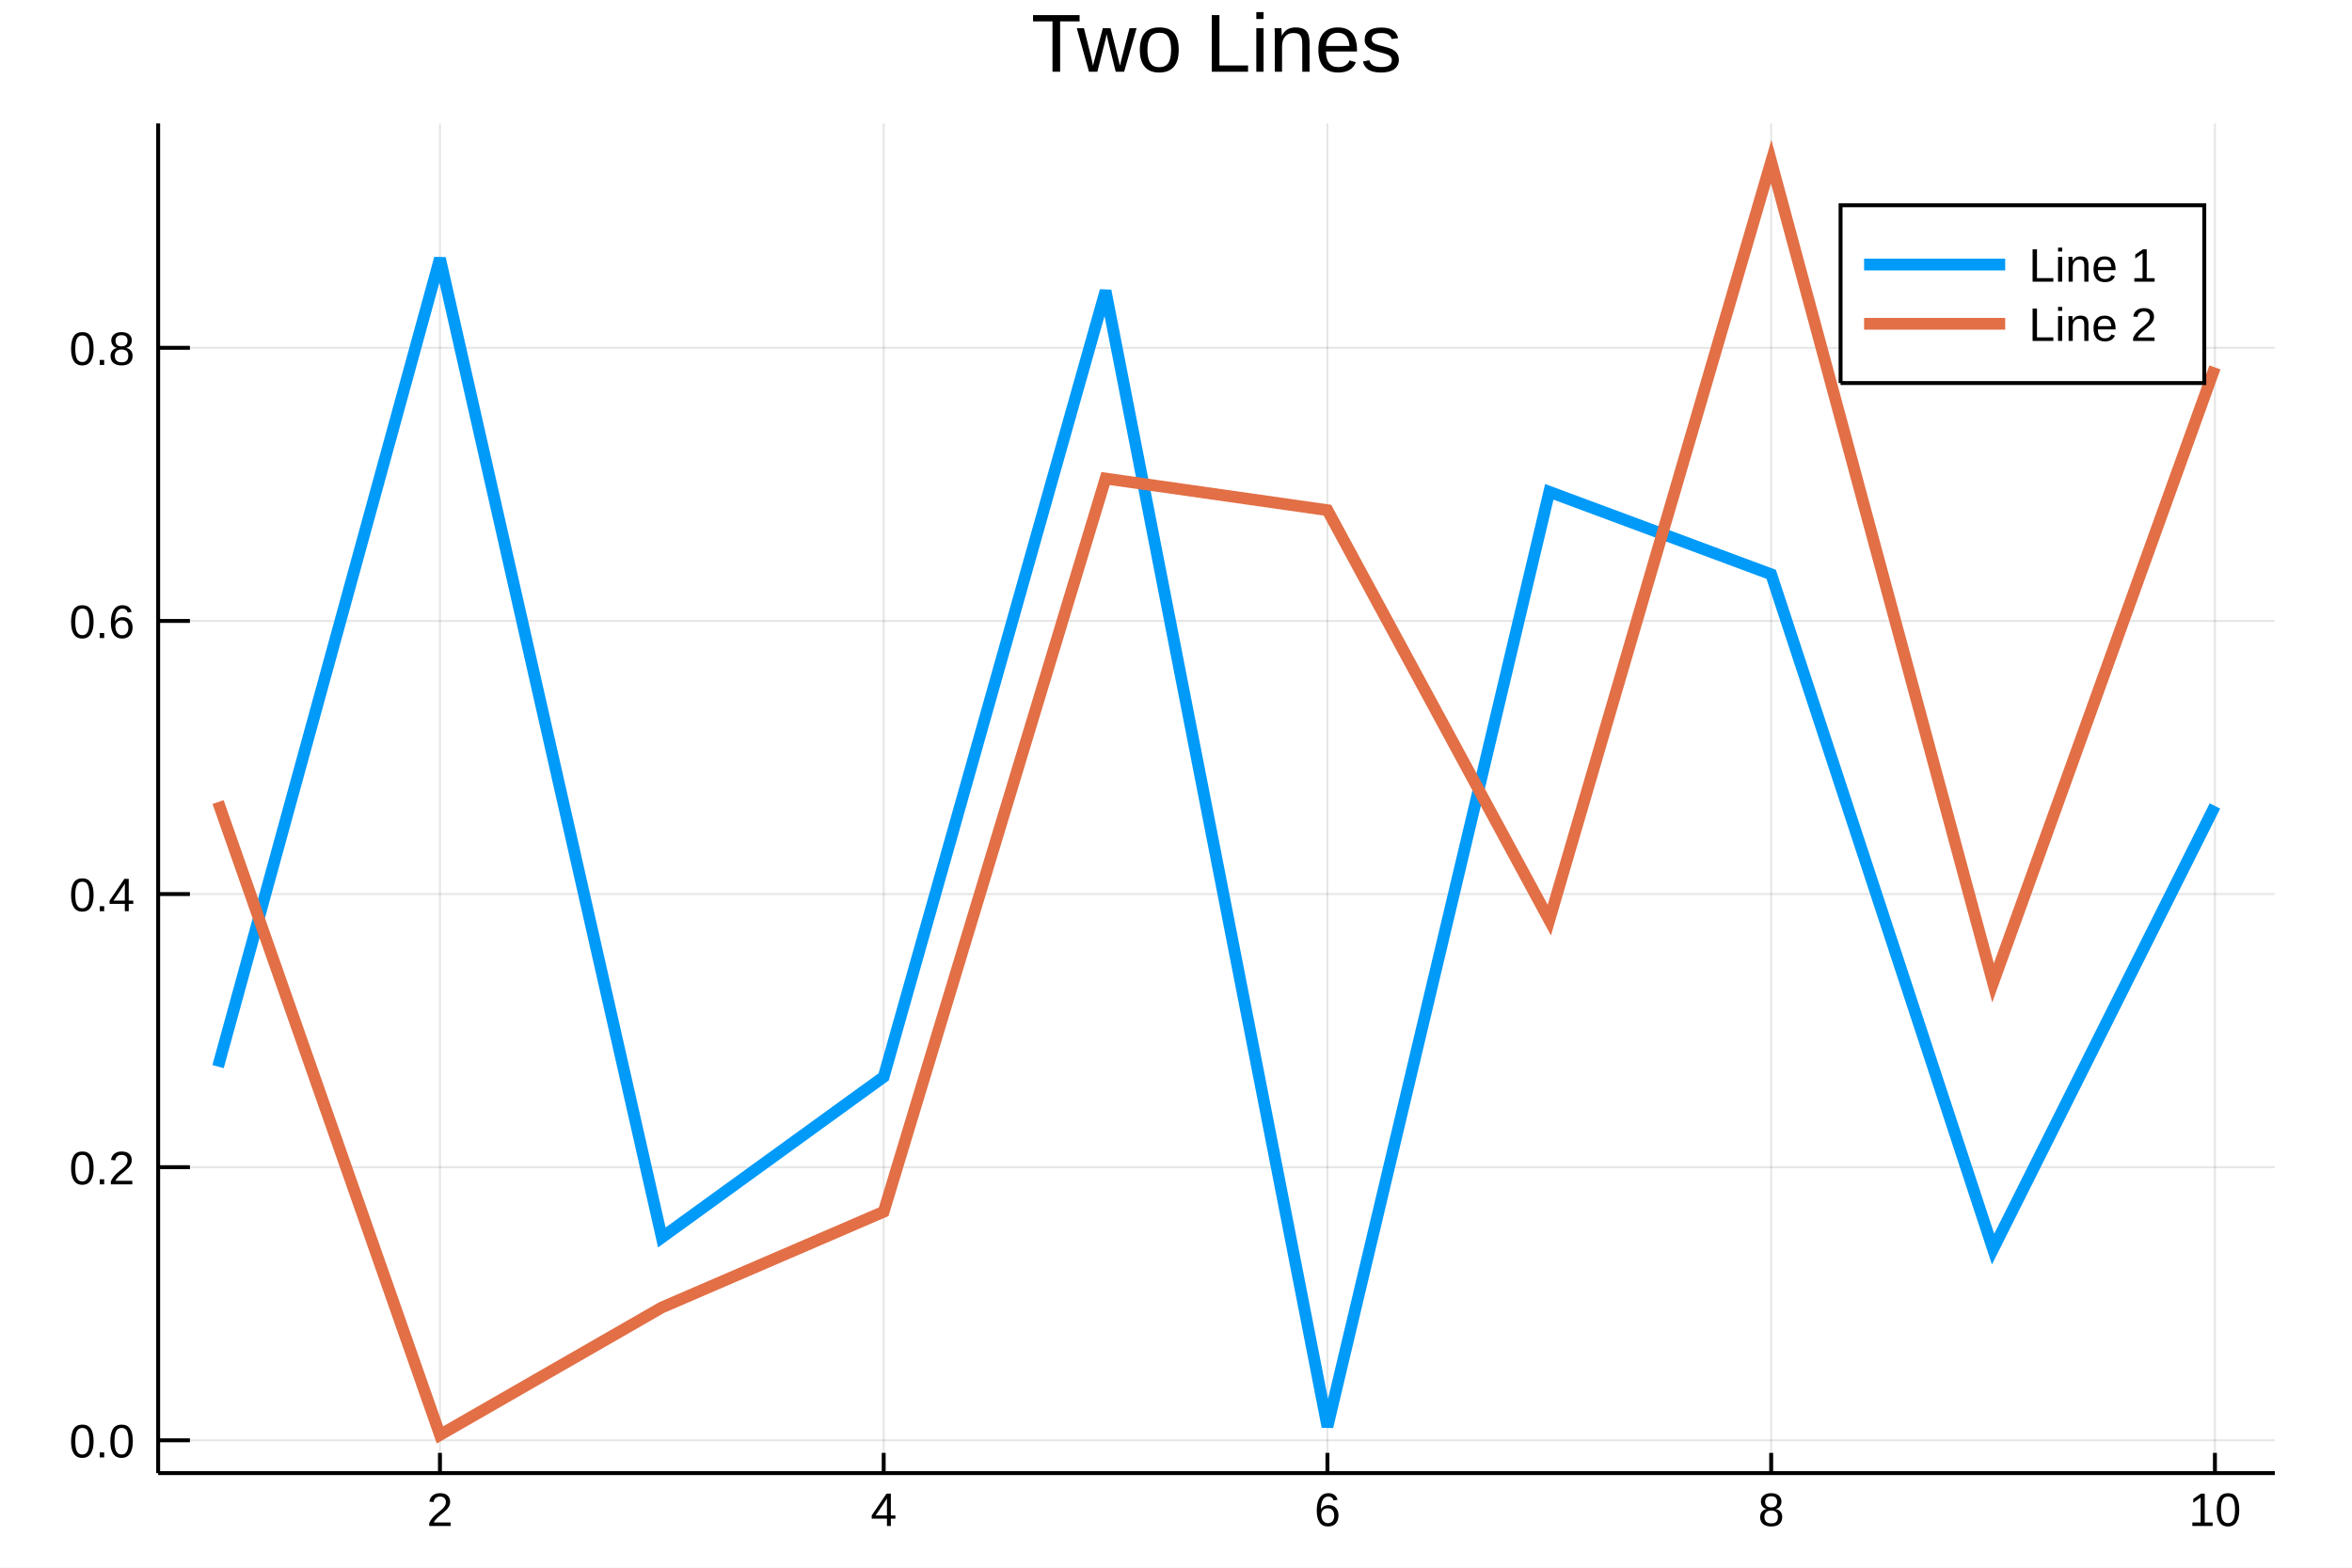
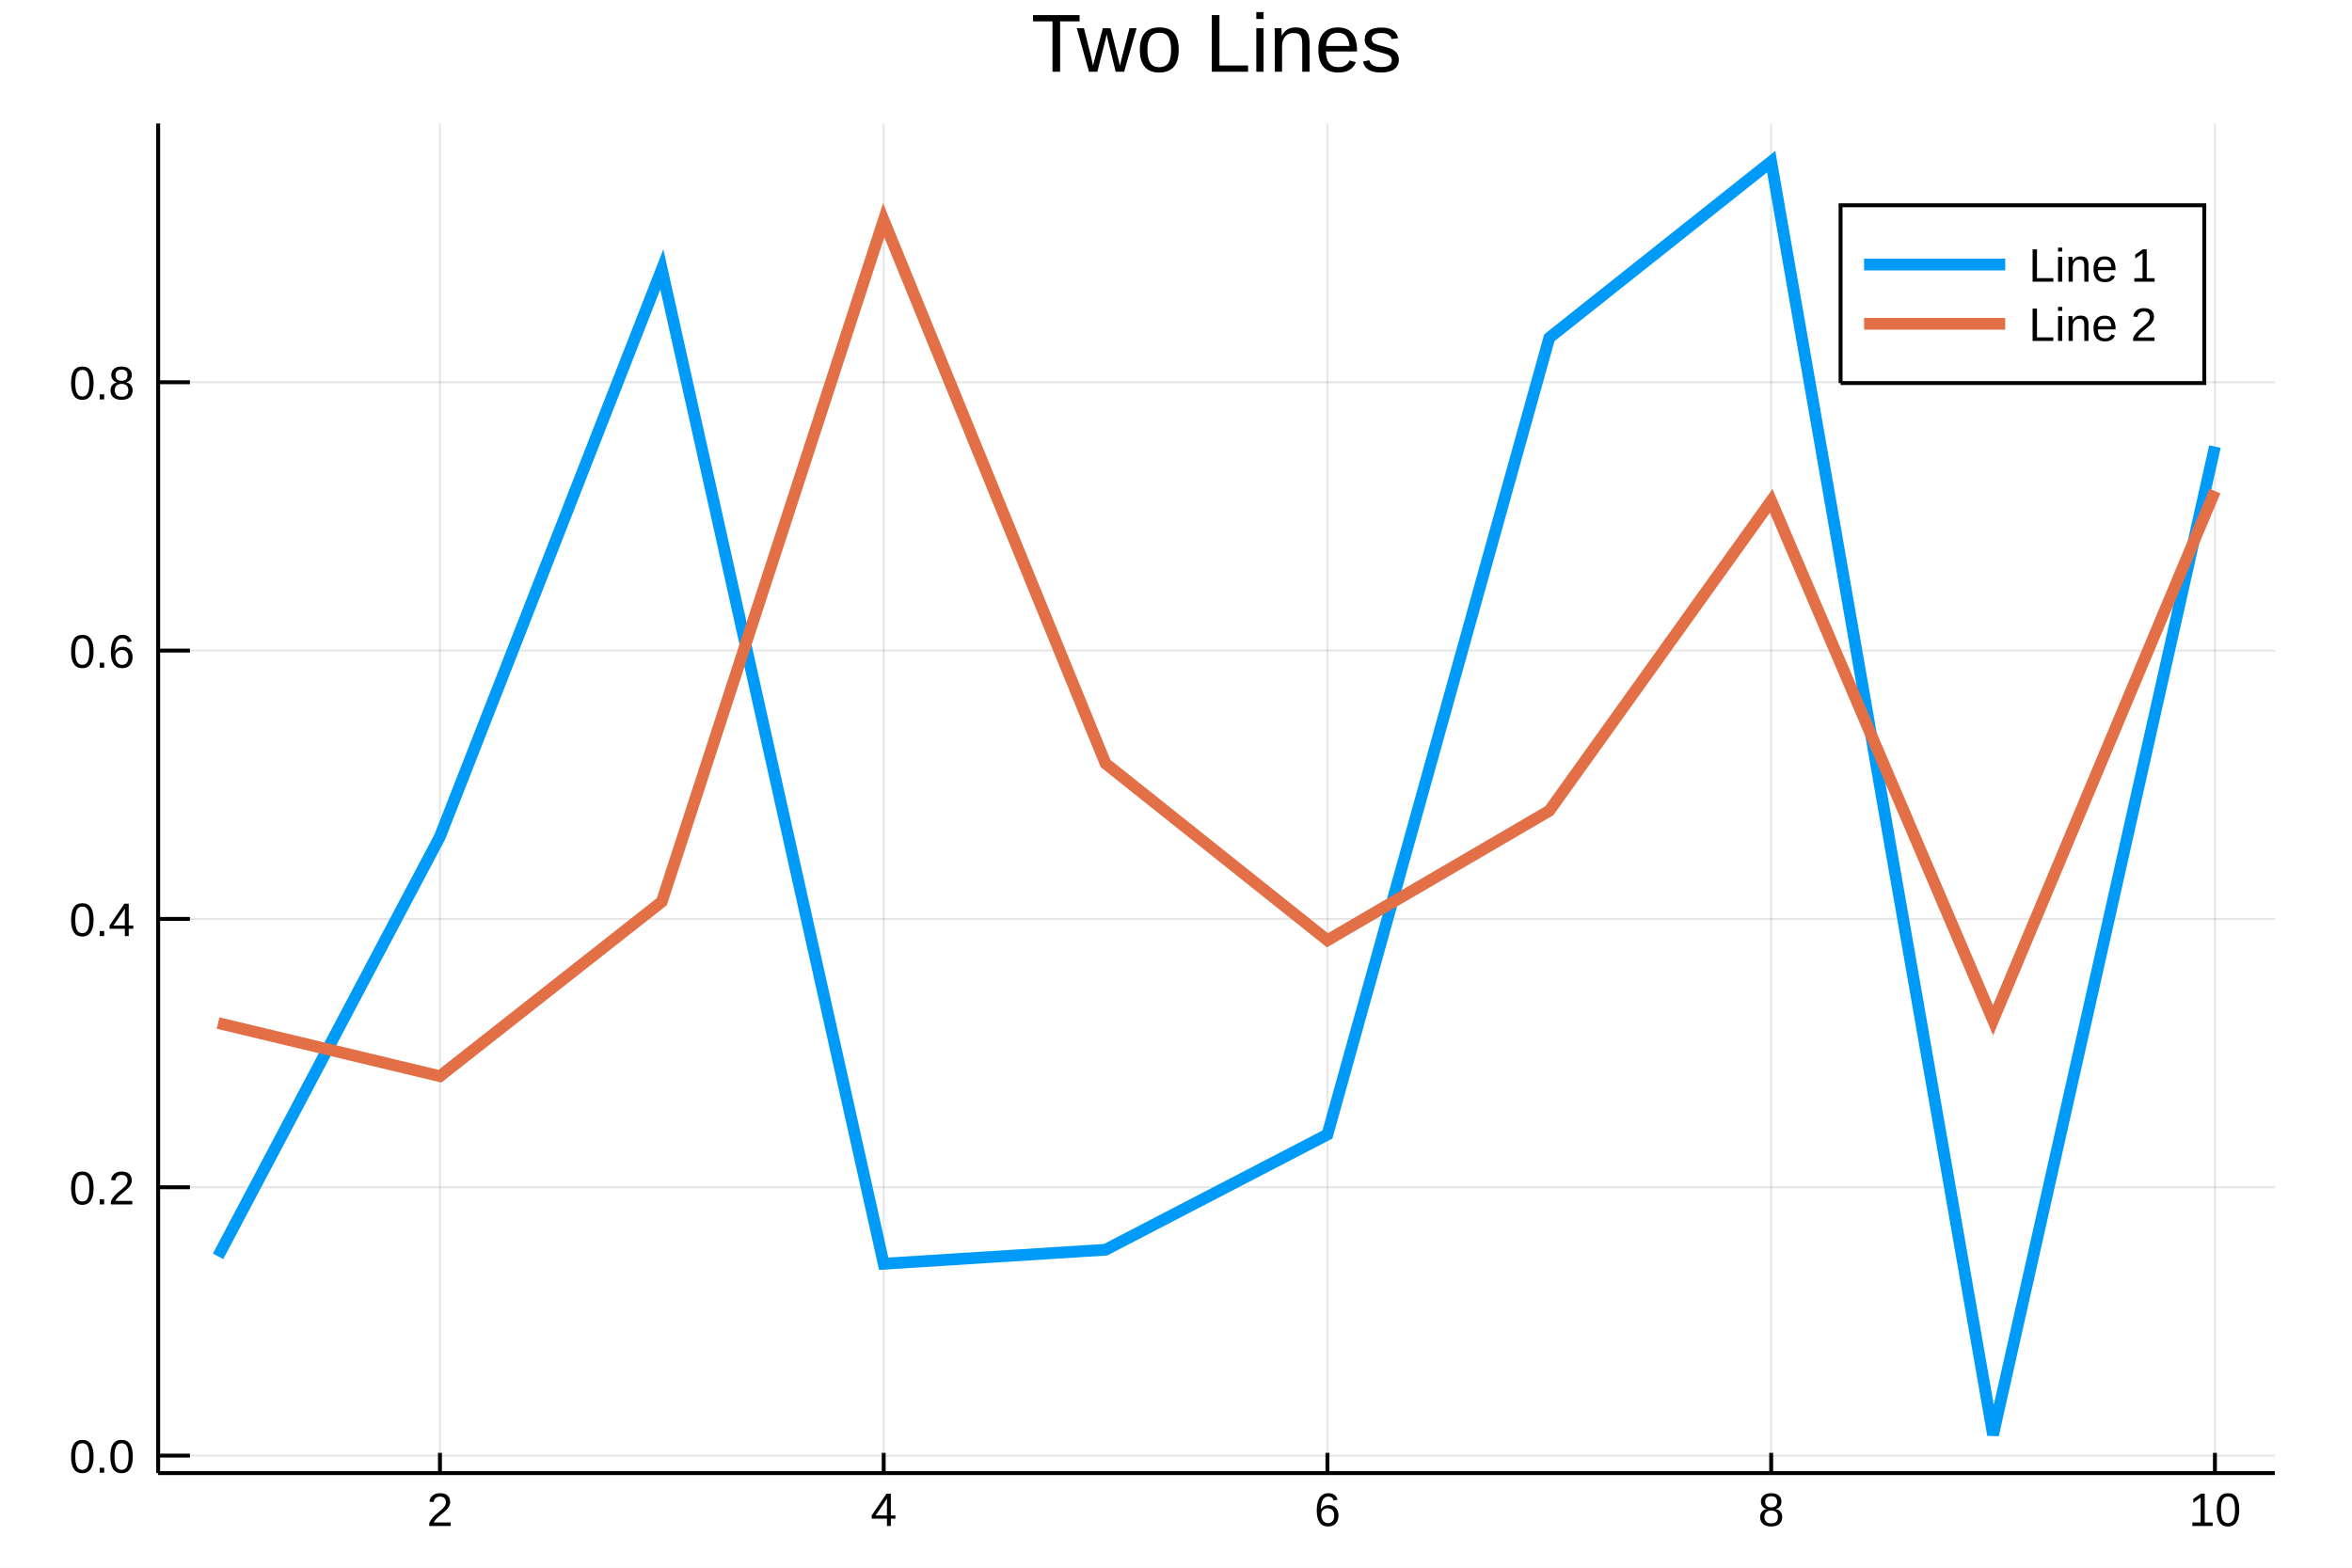
<svg xmlns="http://www.w3.org/2000/svg" width="600" height="400" viewBox="0 0 2400 1600">
  <defs>
-     <clipPath id="clip2400">
+     <clipPath id="clip0800">
      <rect x="0" y="0" width="2000" height="2000" />
    </clipPath>
  </defs>
  <defs>
-     <clipPath id="clip2401">
+     <clipPath id="clip0801">
      <rect x="0" y="0" width="2400" height="1600" />
    </clipPath>
  </defs>
-   <polygon clip-path="url(#clip2401)" points=" 0,1600 2400,1600 2400,0 0,0    " fill="#ffffff" fill-rule="evenodd" fill-opacity="1" />
+   <polygon clip-path="url(#clip0801)" points=" 0,1600 2400,1600 2400,0 0,0    " fill="#ffffff" fill-rule="evenodd" fill-opacity="1" />
  <defs>
-     <clipPath id="clip2402">
+     <clipPath id="clip0802">
      <rect x="480" y="0" width="1681" height="1600" />
    </clipPath>
  </defs>
-   <polygon clip-path="url(#clip2401)" points=" 161.394,1503.47 2321.26,1503.47 2321.26,125.984 161.394,125.984    " fill="#ffffff" fill-rule="evenodd" fill-opacity="1" />
+   <polygon clip-path="url(#clip0801)" points=" 161.394,1503.47 2321.26,1503.47 2321.26,125.984 161.394,125.984    " fill="#ffffff" fill-rule="evenodd" fill-opacity="1" />
  <defs>
-     <clipPath id="clip2403">
+     <clipPath id="clip0803">
      <rect x="161" y="125" width="2161" height="1378" />
    </clipPath>
  </defs>
-   <polyline clip-path="url(#clip2403)" style="stroke:#000000; stroke-width:2; stroke-opacity:0.1; fill:none" points="   448.923,1503.47 448.923,125.984    " />
-   <polyline clip-path="url(#clip2403)" style="stroke:#000000; stroke-width:2; stroke-opacity:0.1; fill:none" points="   901.725,1503.47 901.725,125.984    " />
-   <polyline clip-path="url(#clip2403)" style="stroke:#000000; stroke-width:2; stroke-opacity:0.1; fill:none" points="   1354.53,1503.47 1354.53,125.984    " />
-   <polyline clip-path="url(#clip2403)" style="stroke:#000000; stroke-width:2; stroke-opacity:0.1; fill:none" points="   1807.33,1503.47 1807.33,125.984    " />
-   <polyline clip-path="url(#clip2403)" style="stroke:#000000; stroke-width:2; stroke-opacity:0.1; fill:none" points="   2260.13,1503.47 2260.13,125.984    " />
-   <polyline clip-path="url(#clip2403)" style="stroke:#000000; stroke-width:2; stroke-opacity:0.1; fill:none" points="   161.394,1469.99 2321.26,1469.99    " />
-   <polyline clip-path="url(#clip2403)" style="stroke:#000000; stroke-width:2; stroke-opacity:0.1; fill:none" points="   161.394,1191.24 2321.26,1191.24    " />
-   <polyline clip-path="url(#clip2403)" style="stroke:#000000; stroke-width:2; stroke-opacity:0.1; fill:none" points="   161.394,912.484 2321.26,912.484    " />
-   <polyline clip-path="url(#clip2403)" style="stroke:#000000; stroke-width:2; stroke-opacity:0.1; fill:none" points="   161.394,633.73 2321.26,633.73    " />
-   <polyline clip-path="url(#clip2403)" style="stroke:#000000; stroke-width:2; stroke-opacity:0.1; fill:none" points="   161.394,354.977 2321.26,354.977    " />
-   <polyline clip-path="url(#clip2401)" style="stroke:#000000; stroke-width:4; stroke-opacity:1; fill:none" points="   161.394,1503.47 2321.26,1503.47    " />
-   <polyline clip-path="url(#clip2401)" style="stroke:#000000; stroke-width:4; stroke-opacity:1; fill:none" points="   161.394,1503.47 161.394,125.984    " />
-   <polyline clip-path="url(#clip2401)" style="stroke:#000000; stroke-width:4; stroke-opacity:1; fill:none" points="   448.923,1503.47 448.923,1482.81    " />
-   <polyline clip-path="url(#clip2401)" style="stroke:#000000; stroke-width:4; stroke-opacity:1; fill:none" points="   901.725,1503.47 901.725,1482.81    " />
-   <polyline clip-path="url(#clip2401)" style="stroke:#000000; stroke-width:4; stroke-opacity:1; fill:none" points="   1354.53,1503.47 1354.53,1482.81    " />
-   <polyline clip-path="url(#clip2401)" style="stroke:#000000; stroke-width:4; stroke-opacity:1; fill:none" points="   1807.33,1503.47 1807.33,1482.81    " />
-   <polyline clip-path="url(#clip2401)" style="stroke:#000000; stroke-width:4; stroke-opacity:1; fill:none" points="   2260.13,1503.47 2260.13,1482.81    " />
-   <polyline clip-path="url(#clip2401)" style="stroke:#000000; stroke-width:4; stroke-opacity:1; fill:none" points="   161.394,1469.99 193.792,1469.99    " />
-   <polyline clip-path="url(#clip2401)" style="stroke:#000000; stroke-width:4; stroke-opacity:1; fill:none" points="   161.394,1191.24 193.792,1191.24    " />
-   <polyline clip-path="url(#clip2401)" style="stroke:#000000; stroke-width:4; stroke-opacity:1; fill:none" points="   161.394,912.484 193.792,912.484    " />
-   <polyline clip-path="url(#clip2401)" style="stroke:#000000; stroke-width:4; stroke-opacity:1; fill:none" points="   161.394,633.73 193.792,633.73    " />
-   <polyline clip-path="url(#clip2401)" style="stroke:#000000; stroke-width:4; stroke-opacity:1; fill:none" points="   161.394,354.977 193.792,354.977    " />
-   <g clip-path="url(#clip2401)">
+   <polyline clip-path="url(#clip0803)" style="stroke:#000000; stroke-width:2; stroke-opacity:0.1; fill:none" points="   448.923,1503.47 448.923,125.984    " />
+   <polyline clip-path="url(#clip0803)" style="stroke:#000000; stroke-width:2; stroke-opacity:0.1; fill:none" points="   901.725,1503.47 901.725,125.984    " />
+   <polyline clip-path="url(#clip0803)" style="stroke:#000000; stroke-width:2; stroke-opacity:0.1; fill:none" points="   1354.53,1503.47 1354.53,125.984    " />
+   <polyline clip-path="url(#clip0803)" style="stroke:#000000; stroke-width:2; stroke-opacity:0.1; fill:none" points="   1807.33,1503.47 1807.33,125.984    " />
+   <polyline clip-path="url(#clip0803)" style="stroke:#000000; stroke-width:2; stroke-opacity:0.1; fill:none" points="   2260.13,1503.47 2260.13,125.984    " />
+   <polyline clip-path="url(#clip0803)" style="stroke:#000000; stroke-width:2; stroke-opacity:0.1; fill:none" points="   161.394,1485.61 2321.26,1485.61    " />
+   <polyline clip-path="url(#clip0803)" style="stroke:#000000; stroke-width:2; stroke-opacity:0.1; fill:none" points="   161.394,1211.73 2321.26,1211.73    " />
+   <polyline clip-path="url(#clip0803)" style="stroke:#000000; stroke-width:2; stroke-opacity:0.1; fill:none" points="   161.394,937.86 2321.26,937.86    " />
+   <polyline clip-path="url(#clip0803)" style="stroke:#000000; stroke-width:2; stroke-opacity:0.1; fill:none" points="   161.394,663.986 2321.26,663.986    " />
+   <polyline clip-path="url(#clip0803)" style="stroke:#000000; stroke-width:2; stroke-opacity:0.1; fill:none" points="   161.394,390.112 2321.26,390.112    " />
+   <polyline clip-path="url(#clip0801)" style="stroke:#000000; stroke-width:4; stroke-opacity:1; fill:none" points="   161.394,1503.47 2321.26,1503.47    " />
+   <polyline clip-path="url(#clip0801)" style="stroke:#000000; stroke-width:4; stroke-opacity:1; fill:none" points="   161.394,1503.47 161.394,125.984    " />
+   <polyline clip-path="url(#clip0801)" style="stroke:#000000; stroke-width:4; stroke-opacity:1; fill:none" points="   448.923,1503.47 448.923,1482.81    " />
+   <polyline clip-path="url(#clip0801)" style="stroke:#000000; stroke-width:4; stroke-opacity:1; fill:none" points="   901.725,1503.47 901.725,1482.81    " />
+   <polyline clip-path="url(#clip0801)" style="stroke:#000000; stroke-width:4; stroke-opacity:1; fill:none" points="   1354.53,1503.47 1354.53,1482.81    " />
+   <polyline clip-path="url(#clip0801)" style="stroke:#000000; stroke-width:4; stroke-opacity:1; fill:none" points="   1807.33,1503.47 1807.33,1482.81    " />
+   <polyline clip-path="url(#clip0801)" style="stroke:#000000; stroke-width:4; stroke-opacity:1; fill:none" points="   2260.13,1503.47 2260.13,1482.81    " />
+   <polyline clip-path="url(#clip0801)" style="stroke:#000000; stroke-width:4; stroke-opacity:1; fill:none" points="   161.394,1485.61 193.792,1485.61    " />
+   <polyline clip-path="url(#clip0801)" style="stroke:#000000; stroke-width:4; stroke-opacity:1; fill:none" points="   161.394,1211.73 193.792,1211.73    " />
+   <polyline clip-path="url(#clip0801)" style="stroke:#000000; stroke-width:4; stroke-opacity:1; fill:none" points="   161.394,937.86 193.792,937.86    " />
+   <polyline clip-path="url(#clip0801)" style="stroke:#000000; stroke-width:4; stroke-opacity:1; fill:none" points="   161.394,663.986 193.792,663.986    " />
+   <polyline clip-path="url(#clip0801)" style="stroke:#000000; stroke-width:4; stroke-opacity:1; fill:none" points="   161.394,390.112 193.792,390.112    " />
+   <g clip-path="url(#clip0801)">
    <text style="fill:#000000; fill-opacity:1; font-family:Arial,Helvetica Neue,Helvetica,sans-serif; font-size:48px; text-anchor:middle;" transform="rotate(0, 448.923, 1557.47)" x="448.923" y="1557.47">2</text>
  </g>
-   <g clip-path="url(#clip2401)">
+   <g clip-path="url(#clip0801)">
    <text style="fill:#000000; fill-opacity:1; font-family:Arial,Helvetica Neue,Helvetica,sans-serif; font-size:48px; text-anchor:middle;" transform="rotate(0, 901.725, 1557.47)" x="901.725" y="1557.47">4</text>
  </g>
-   <g clip-path="url(#clip2401)">
+   <g clip-path="url(#clip0801)">
    <text style="fill:#000000; fill-opacity:1; font-family:Arial,Helvetica Neue,Helvetica,sans-serif; font-size:48px; text-anchor:middle;" transform="rotate(0, 1354.53, 1557.47)" x="1354.53" y="1557.47">6</text>
  </g>
-   <g clip-path="url(#clip2401)">
+   <g clip-path="url(#clip0801)">
    <text style="fill:#000000; fill-opacity:1; font-family:Arial,Helvetica Neue,Helvetica,sans-serif; font-size:48px; text-anchor:middle;" transform="rotate(0, 1807.33, 1557.47)" x="1807.33" y="1557.47">8</text>
  </g>
-   <g clip-path="url(#clip2401)">
+   <g clip-path="url(#clip0801)">
    <text style="fill:#000000; fill-opacity:1; font-family:Arial,Helvetica Neue,Helvetica,sans-serif; font-size:48px; text-anchor:middle;" transform="rotate(0, 2260.13, 1557.47)" x="2260.13" y="1557.47">10</text>
  </g>
-   <g clip-path="url(#clip2401)">
-     <text style="fill:#000000; fill-opacity:1; font-family:Arial,Helvetica Neue,Helvetica,sans-serif; font-size:48px; text-anchor:end;" transform="rotate(0, 137.394, 1487.49)" x="137.394" y="1487.49">0.0</text>
+   <g clip-path="url(#clip0801)">
+     <text style="fill:#000000; fill-opacity:1; font-family:Arial,Helvetica Neue,Helvetica,sans-serif; font-size:48px; text-anchor:end;" transform="rotate(0, 137.394, 1503.11)" x="137.394" y="1503.11">0.0</text>
  </g>
-   <g clip-path="url(#clip2401)">
-     <text style="fill:#000000; fill-opacity:1; font-family:Arial,Helvetica Neue,Helvetica,sans-serif; font-size:48px; text-anchor:end;" transform="rotate(0, 137.394, 1208.74)" x="137.394" y="1208.74">0.2</text>
+   <g clip-path="url(#clip0801)">
+     <text style="fill:#000000; fill-opacity:1; font-family:Arial,Helvetica Neue,Helvetica,sans-serif; font-size:48px; text-anchor:end;" transform="rotate(0, 137.394, 1229.23)" x="137.394" y="1229.23">0.2</text>
  </g>
-   <g clip-path="url(#clip2401)">
-     <text style="fill:#000000; fill-opacity:1; font-family:Arial,Helvetica Neue,Helvetica,sans-serif; font-size:48px; text-anchor:end;" transform="rotate(0, 137.394, 929.984)" x="137.394" y="929.984">0.4</text>
+   <g clip-path="url(#clip0801)">
+     <text style="fill:#000000; fill-opacity:1; font-family:Arial,Helvetica Neue,Helvetica,sans-serif; font-size:48px; text-anchor:end;" transform="rotate(0, 137.394, 955.36)" x="137.394" y="955.36">0.4</text>
  </g>
-   <g clip-path="url(#clip2401)">
-     <text style="fill:#000000; fill-opacity:1; font-family:Arial,Helvetica Neue,Helvetica,sans-serif; font-size:48px; text-anchor:end;" transform="rotate(0, 137.394, 651.23)" x="137.394" y="651.23">0.6</text>
+   <g clip-path="url(#clip0801)">
+     <text style="fill:#000000; fill-opacity:1; font-family:Arial,Helvetica Neue,Helvetica,sans-serif; font-size:48px; text-anchor:end;" transform="rotate(0, 137.394, 681.486)" x="137.394" y="681.486">0.6</text>
  </g>
-   <g clip-path="url(#clip2401)">
-     <text style="fill:#000000; fill-opacity:1; font-family:Arial,Helvetica Neue,Helvetica,sans-serif; font-size:48px; text-anchor:end;" transform="rotate(0, 137.394, 372.477)" x="137.394" y="372.477">0.8</text>
+   <g clip-path="url(#clip0801)">
+     <text style="fill:#000000; fill-opacity:1; font-family:Arial,Helvetica Neue,Helvetica,sans-serif; font-size:48px; text-anchor:end;" transform="rotate(0, 137.394, 407.612)" x="137.394" y="407.612">0.8</text>
  </g>
-   <g clip-path="url(#clip2401)">
+   <g clip-path="url(#clip0801)">
    <text style="fill:#000000; fill-opacity:1; font-family:Arial,Helvetica Neue,Helvetica,sans-serif; font-size:84px; text-anchor:middle;" transform="rotate(0, 1241.33, 73.2)" x="1241.33" y="73.2">Two Lines</text>
  </g>
-   <polyline clip-path="url(#clip2403)" style="stroke:#009af9; stroke-width:12; stroke-opacity:1; fill:none" points="   222.522,1088.58 448.923,263.71 675.324,1262.98 901.725,1099.05 1128.13,296.776 1354.53,1456.11 1580.93,501.976 1807.33,586.156 2033.73,1274.91 2260.13,822.595       " />
-   <polyline clip-path="url(#clip2403)" style="stroke:#e26f46; stroke-width:12; stroke-opacity:1; fill:none" points="   222.522,818.596 448.923,1464.49 675.324,1334.41 901.725,1236.71 1128.13,488.408 1354.53,520.69 1580.93,939.07 1807.33,164.97 2033.73,1003.14 2260.13,374.97       " />
-   <polygon clip-path="url(#clip2401)" points=" 1878.14,390.944 2249.26,390.944 2249.26,209.504 1878.14,209.504    " fill="#ffffff" fill-rule="evenodd" fill-opacity="1" />
-   <polyline clip-path="url(#clip2401)" style="stroke:#000000; stroke-width:4; stroke-opacity:1; fill:none" points="   1878.14,390.944 2249.26,390.944 2249.26,209.504 1878.14,209.504 1878.14,390.944    " />
-   <polyline clip-path="url(#clip2401)" style="stroke:#009af9; stroke-width:12; stroke-opacity:1; fill:none" points="   1902.14,269.984 2046.14,269.984    " />
-   <g clip-path="url(#clip2401)">
+   <polyline clip-path="url(#clip0803)" style="stroke:#009af9; stroke-width:12; stroke-opacity:1; fill:none" points="   222.522,1282.21 448.923,853.845 675.324,274.916 901.725,1289.79 1128.13,1275.49 1354.53,1157.91 1580.93,344.739 1807.33,164.97 2033.73,1464.49 2260.13,455.79       " />
+   <polyline clip-path="url(#clip0803)" style="stroke:#e26f46; stroke-width:12; stroke-opacity:1; fill:none" points="   222.522,1044.12 448.923,1098.37 675.324,920.265 901.725,224.796 1128.13,779.259 1354.53,959.633 1580.93,827.475 1807.33,511.165 2033.73,1041.24 2260.13,501.21       " />
+   <polygon clip-path="url(#clip0801)" points=" 1878.14,390.944 2249.26,390.944 2249.26,209.504 1878.14,209.504    " fill="#ffffff" fill-rule="evenodd" fill-opacity="1" />
+   <polyline clip-path="url(#clip0801)" style="stroke:#000000; stroke-width:4; stroke-opacity:1; fill:none" points="   1878.14,390.944 2249.26,390.944 2249.26,209.504 1878.14,209.504 1878.14,390.944    " />
+   <polyline clip-path="url(#clip0801)" style="stroke:#009af9; stroke-width:12; stroke-opacity:1; fill:none" points="   1902.14,269.984 2046.14,269.984    " />
+   <g clip-path="url(#clip0801)">
    <text style="fill:#000000; fill-opacity:1; font-family:Arial,Helvetica Neue,Helvetica,sans-serif; font-size:48px; text-anchor:start;" transform="rotate(0, 2070.14, 287.484)" x="2070.14" y="287.484">Line 1</text>
  </g>
-   <polyline clip-path="url(#clip2401)" style="stroke:#e26f46; stroke-width:12; stroke-opacity:1; fill:none" points="   1902.14,330.464 2046.14,330.464    " />
-   <g clip-path="url(#clip2401)">
+   <polyline clip-path="url(#clip0801)" style="stroke:#e26f46; stroke-width:12; stroke-opacity:1; fill:none" points="   1902.14,330.464 2046.14,330.464    " />
+   <g clip-path="url(#clip0801)">
    <text style="fill:#000000; fill-opacity:1; font-family:Arial,Helvetica Neue,Helvetica,sans-serif; font-size:48px; text-anchor:start;" transform="rotate(0, 2070.14, 347.964)" x="2070.14" y="347.964">Line 2</text>
  </g>
</svg>
